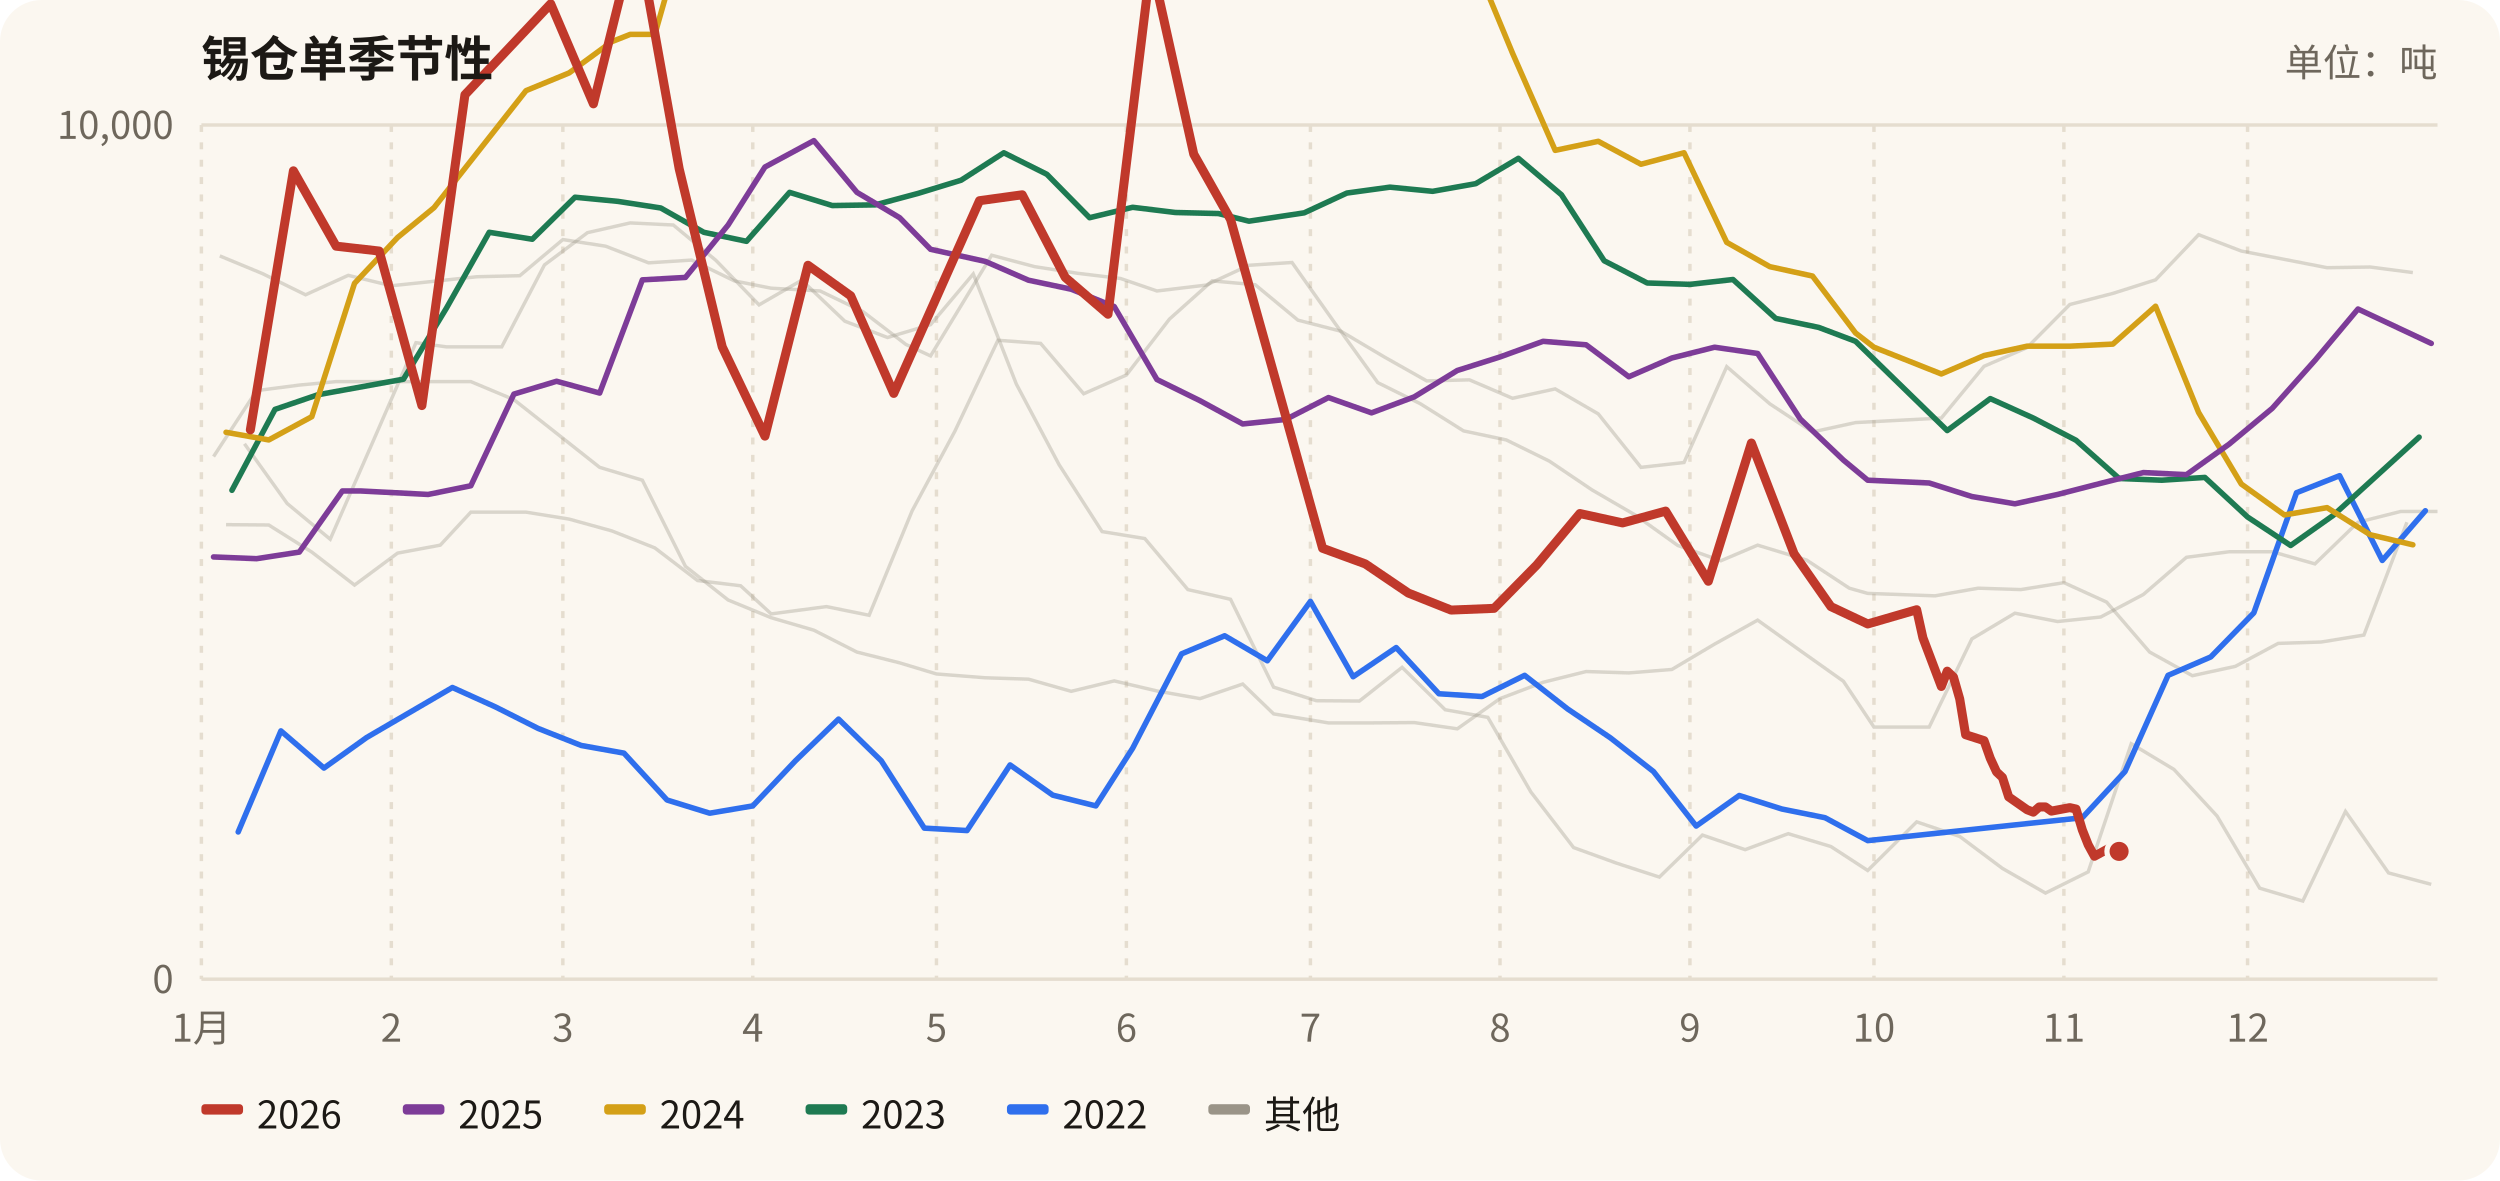
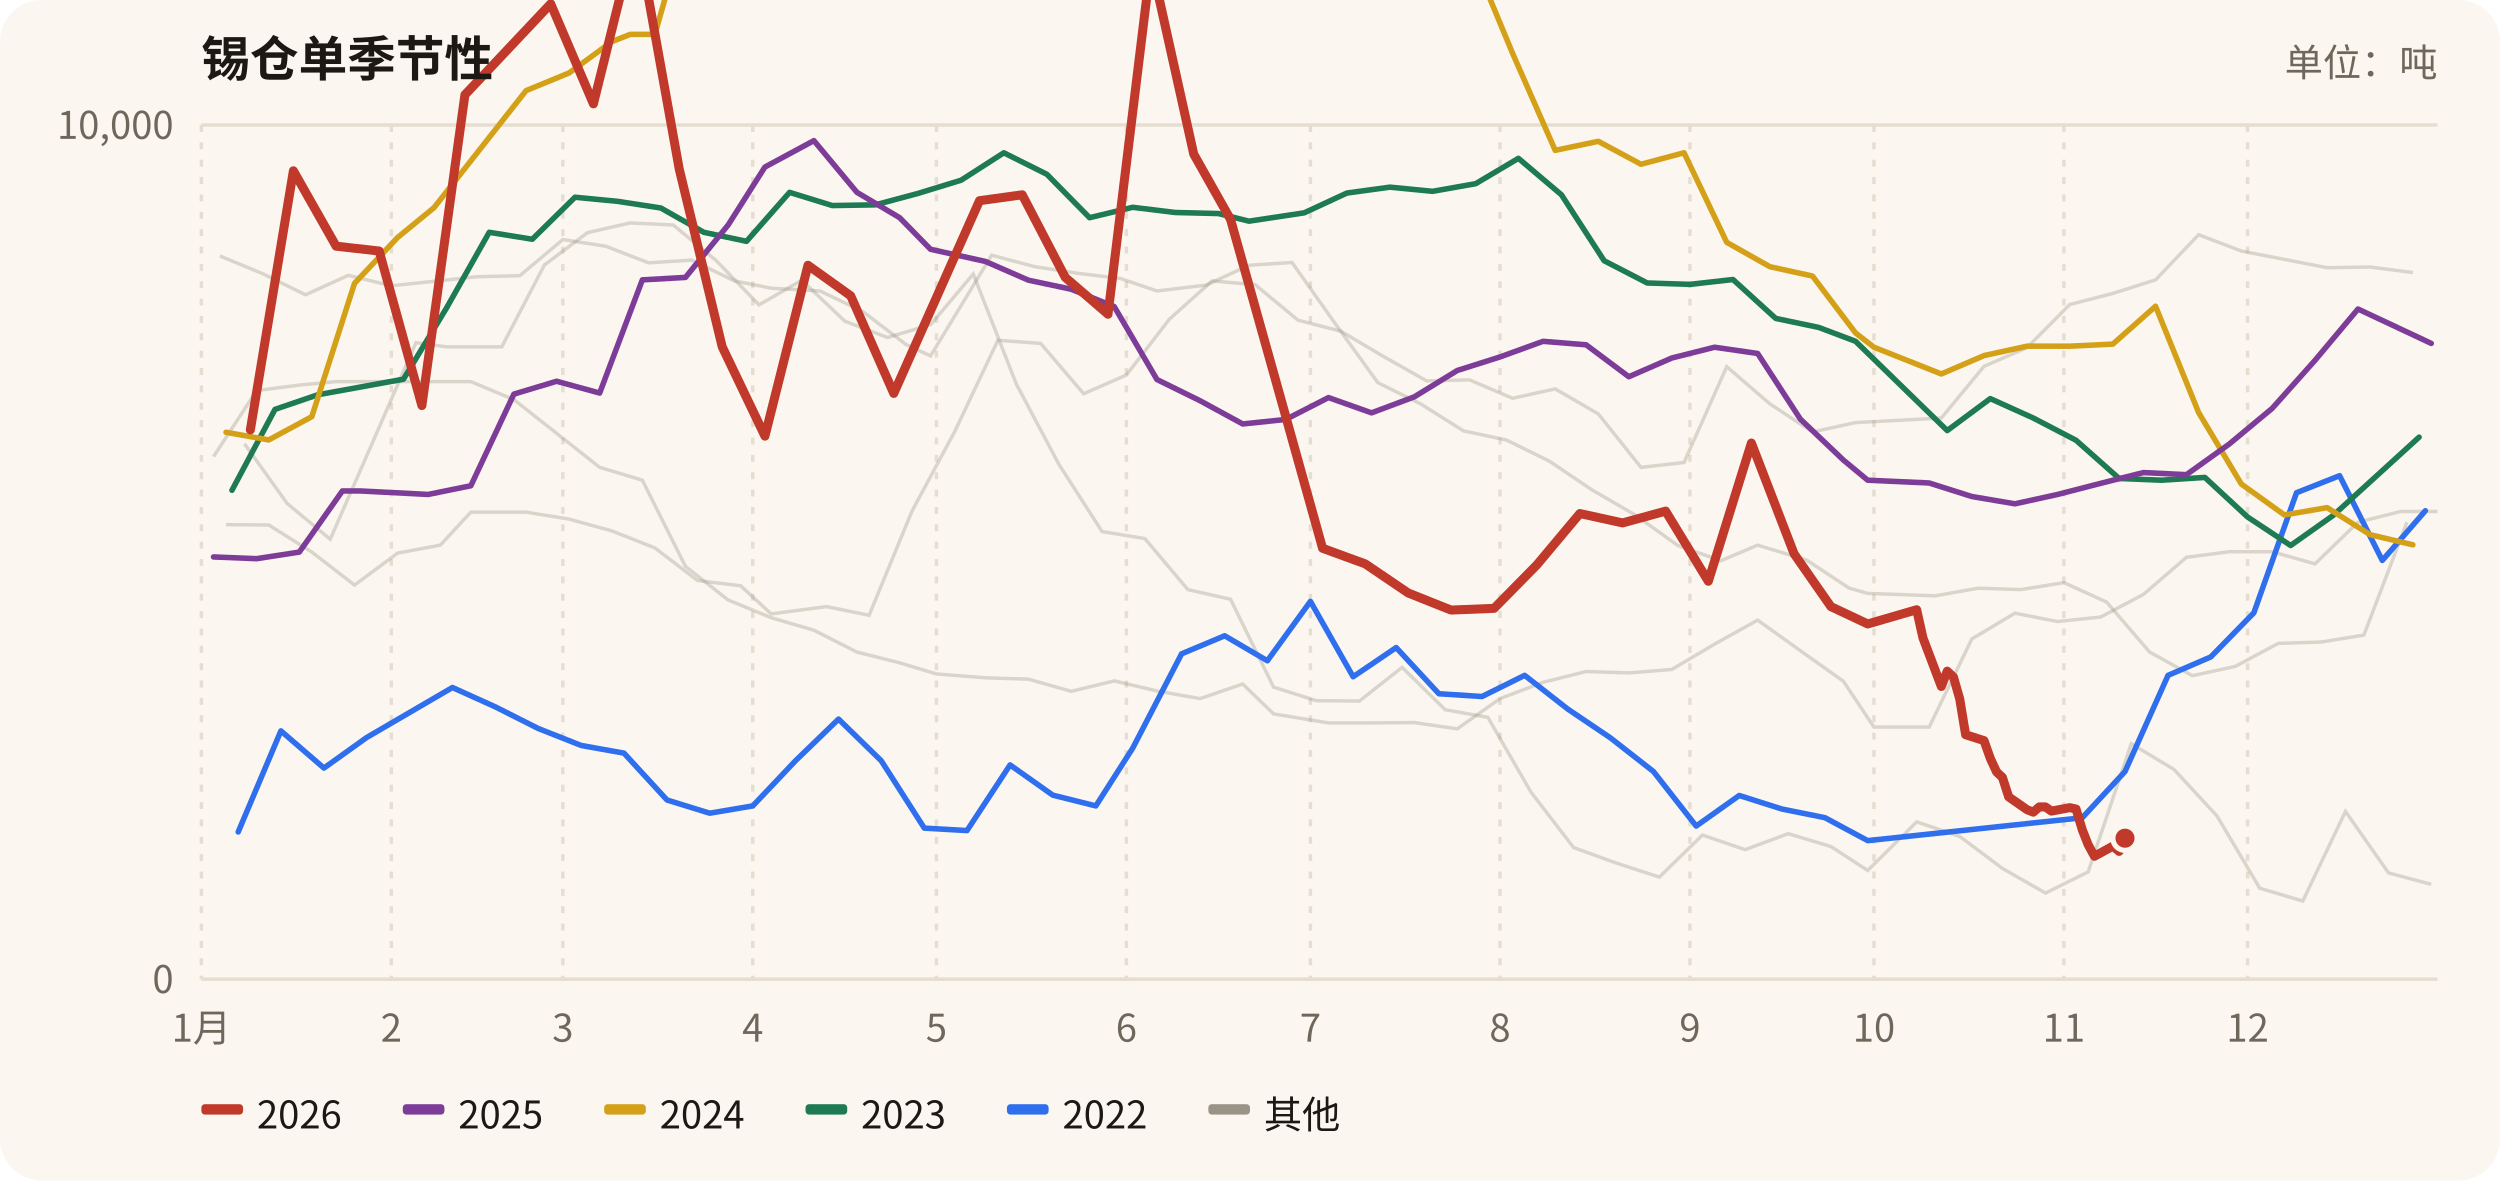
<svg xmlns="http://www.w3.org/2000/svg" viewBox="0 0 720 340" width="100%" height="auto" class="season-svg" role="img" aria-label="锡仓单季节性">
  <rect x="0" y="0" width="720" height="340" fill="var(--chart-bg,#fbf7f0)" rx="12" />
  <line x1="58" y1="282.0" x2="702" y2="282.0" stroke="var(--chart-grid,#e5ddcf)" stroke-width="1" />
  <text x="50" y="286.0" text-anchor="end" font-size="11" fill="var(--chart-muted,#6e675c)" font-family="Noto Sans CJK SC, Noto Sans SC, sans-serif">0</text>
  <line x1="58" y1="36.0" x2="702" y2="36.0" stroke="var(--chart-grid,#e5ddcf)" stroke-width="1" />
  <text x="50" y="40.0" text-anchor="end" font-size="11" fill="var(--chart-muted,#6e675c)" font-family="Noto Sans CJK SC, Noto Sans SC, sans-serif">10,000</text>
  <line x1="58.0" y1="36" x2="58.0" y2="282" stroke="var(--chart-grid,#e5ddcf)" stroke-width="1" stroke-dasharray="2 3" />
  <text x="58.0" y="300" text-anchor="middle" font-size="11" fill="var(--chart-muted,#6e675c)" font-family="Noto Sans CJK SC, Noto Sans SC, sans-serif">1月</text>
  <line x1="112.7" y1="36" x2="112.7" y2="282" stroke="var(--chart-grid,#e5ddcf)" stroke-width="1" stroke-dasharray="2 3" />
  <text x="112.7" y="300" text-anchor="middle" font-size="11" fill="var(--chart-muted,#6e675c)" font-family="Noto Sans CJK SC, Noto Sans SC, sans-serif">2</text>
  <line x1="162.1" y1="36" x2="162.1" y2="282" stroke="var(--chart-grid,#e5ddcf)" stroke-width="1" stroke-dasharray="2 3" />
  <text x="162.1" y="300" text-anchor="middle" font-size="11" fill="var(--chart-muted,#6e675c)" font-family="Noto Sans CJK SC, Noto Sans SC, sans-serif">3</text>
  <line x1="216.8" y1="36" x2="216.8" y2="282" stroke="var(--chart-grid,#e5ddcf)" stroke-width="1" stroke-dasharray="2 3" />
  <text x="216.8" y="300" text-anchor="middle" font-size="11" fill="var(--chart-muted,#6e675c)" font-family="Noto Sans CJK SC, Noto Sans SC, sans-serif">4</text>
  <line x1="269.7" y1="36" x2="269.7" y2="282" stroke="var(--chart-grid,#e5ddcf)" stroke-width="1" stroke-dasharray="2 3" />
  <text x="269.7" y="300" text-anchor="middle" font-size="11" fill="var(--chart-muted,#6e675c)" font-family="Noto Sans CJK SC, Noto Sans SC, sans-serif">5</text>
  <line x1="324.4" y1="36" x2="324.4" y2="282" stroke="var(--chart-grid,#e5ddcf)" stroke-width="1" stroke-dasharray="2 3" />
  <text x="324.4" y="300" text-anchor="middle" font-size="11" fill="var(--chart-muted,#6e675c)" font-family="Noto Sans CJK SC, Noto Sans SC, sans-serif">6</text>
  <line x1="377.4" y1="36" x2="377.4" y2="282" stroke="var(--chart-grid,#e5ddcf)" stroke-width="1" stroke-dasharray="2 3" />
  <text x="377.4" y="300" text-anchor="middle" font-size="11" fill="var(--chart-muted,#6e675c)" font-family="Noto Sans CJK SC, Noto Sans SC, sans-serif">7</text>
  <line x1="432.0" y1="36" x2="432.0" y2="282" stroke="var(--chart-grid,#e5ddcf)" stroke-width="1" stroke-dasharray="2 3" />
  <text x="432.0" y="300" text-anchor="middle" font-size="11" fill="var(--chart-muted,#6e675c)" font-family="Noto Sans CJK SC, Noto Sans SC, sans-serif">8</text>
  <line x1="486.7" y1="36" x2="486.7" y2="282" stroke="var(--chart-grid,#e5ddcf)" stroke-width="1" stroke-dasharray="2 3" />
  <text x="486.7" y="300" text-anchor="middle" font-size="11" fill="var(--chart-muted,#6e675c)" font-family="Noto Sans CJK SC, Noto Sans SC, sans-serif">9</text>
  <line x1="539.7" y1="36" x2="539.7" y2="282" stroke="var(--chart-grid,#e5ddcf)" stroke-width="1" stroke-dasharray="2 3" />
  <text x="539.7" y="300" text-anchor="middle" font-size="11" fill="var(--chart-muted,#6e675c)" font-family="Noto Sans CJK SC, Noto Sans SC, sans-serif">10</text>
  <line x1="594.4" y1="36" x2="594.4" y2="282" stroke="var(--chart-grid,#e5ddcf)" stroke-width="1" stroke-dasharray="2 3" />
  <text x="594.4" y="300" text-anchor="middle" font-size="11" fill="var(--chart-muted,#6e675c)" font-family="Noto Sans CJK SC, Noto Sans SC, sans-serif">11</text>
  <line x1="647.3" y1="36" x2="647.3" y2="282" stroke="var(--chart-grid,#e5ddcf)" stroke-width="1" stroke-dasharray="2 3" />
  <text x="647.3" y="300" text-anchor="middle" font-size="11" fill="var(--chart-muted,#6e675c)" font-family="Noto Sans CJK SC, Noto Sans SC, sans-serif">12</text>
  <path d="M 65.1,151.1 L 77.4,151.2 L 89.8,159.0 L 102.1,168.5 L 114.5,159.3 L 126.8,157.0 L 135.6,147.5 L 151.5,147.5 L 163.9,149.5 L 176.2,152.9 L 188.6,157.8 L 200.9,167.2 L 213.3,168.7 L 222.1,176.8 L 238.0,174.7 L 250.3,177.2 L 262.7,147.1 L 275.0,124.2 L 287.4,98.0 L 299.7,98.9 L 312.1,113.4 L 324.4,108.0 L 336.8,91.9 L 349.1,80.9 L 361.5,82.0 L 373.8,92.2 L 386.2,95.4 L 398.5,102.7 L 410.9,109.7 L 423.2,109.4 L 435.6,114.7 L 447.9,112.0 L 460.3,119.2 L 472.6,134.6 L 485.0,133.2 L 497.3,105.6 L 509.7,116.3 L 522.0,124.4 L 534.4,121.7 L 559.1,120.4 L 571.4,105.5 L 583.8,100.1 L 596.1,87.7 L 608.5,84.5 L 620.8,80.6 L 633.2,67.6 L 645.5,72.3 L 657.9,74.7 L 670.2,77.1 L 682.6,76.9 L 694.9,78.5" fill="none" stroke="#9a9488" stroke-width="1" opacity="0.35" />
  <path d="M 63.3,73.7 L 75.6,78.8 L 88.0,84.9 L 100.3,79.3 L 112.7,82.3 L 137.4,79.7 L 149.7,79.4 L 162.1,69.0 L 174.4,70.9 L 186.8,75.7 L 199.2,74.9 L 211.5,80.9 L 222.1,83.0 L 236.2,83.8 L 248.6,89.8 L 260.9,99.2 L 268.0,102.5 L 285.6,73.5 L 298.0,76.8 L 310.3,78.7 L 322.7,80.2 L 333.2,83.8 L 347.4,82.1 L 359.7,76.4 L 372.1,75.6 L 384.4,93.0 L 396.8,110.2 L 409.1,116.3 L 421.5,124.1 L 433.8,126.7 L 446.2,132.8 L 458.5,141.1 L 470.9,148.3 L 483.2,157.1 L 495.6,161.5 L 506.2,157.0 L 520.3,161.3 L 532.6,169.4 L 537.9,170.9 L 557.3,171.6 L 569.7,169.4 L 582.0,169.8 L 594.4,167.8 L 606.7,173.4 L 619.1,187.8 L 631.4,194.6 L 643.8,191.9 L 656.1,185.3 L 668.5,184.9 L 680.8,182.9 L 693.2,150.4" fill="none" stroke="#9a9488" stroke-width="1" opacity="0.35" />
  <path d="M 61.5,131.5 L 73.9,112.5 L 86.2,110.9 L 96.8,109.9 L 123.3,109.9 L 135.6,109.9 L 148.0,115.1 L 160.3,124.8 L 172.7,134.6 L 185.0,138.3 L 197.4,163.1 L 209.7,172.8 L 222.1,177.9 L 234.4,181.5 L 246.8,187.8 L 259.1,190.9 L 269.7,194.1 L 283.8,195.2 L 296.2,195.6 L 308.5,199.1 L 320.9,196.1 L 333.2,199.0 L 345.6,201.2 L 357.9,197.0 L 366.8,205.6 L 382.6,208.2 L 395.0,208.2 L 407.3,208.1 L 419.7,209.9 L 432.0,201.2 L 444.4,196.5 L 456.8,193.4 L 469.1,193.8 L 481.5,192.8 L 493.8,185.5 L 506.2,178.6 L 518.5,187.4 L 530.9,196.2 L 539.7,209.4 L 555.6,209.4 L 567.9,184.0 L 580.3,176.6 L 592.6,179.0 L 605.0,177.7 L 617.3,171.2 L 629.7,160.5 L 642.0,158.9 L 654.4,158.9 L 666.7,162.4 L 679.1,150.4 L 691.4,147.3 L 702.0,147.3" fill="none" stroke="#9a9488" stroke-width="1" opacity="0.35" />
  <path d="M 70.4,127.8 L 82.7,145.0 L 95.1,155.3 L 107.4,127.2 L 119.8,98.7 L 128.6,99.9 L 144.5,99.9 L 156.8,76.3 L 169.2,67.0 L 181.5,64.2 L 193.9,64.8 L 206.2,75.0 L 218.6,87.8 L 230.9,80.7 L 243.3,92.5 L 255.6,97.2 L 268.0,93.5 L 280.3,78.9 L 292.7,110.6 L 305.0,133.8 L 317.4,153.1 L 329.7,155.1 L 342.1,169.8 L 354.4,172.6 L 366.8,197.9 L 379.1,201.8 L 391.5,201.9 L 403.8,192.2 L 416.2,204.4 L 428.5,206.6 L 440.9,228.1 L 453.2,244.1 L 465.6,248.6 L 477.9,252.6 L 490.3,240.5 L 502.6,244.7 L 515.0,240.1 L 527.3,243.8 L 537.9,250.7 L 552.0,236.7 L 564.4,240.9 L 576.7,250.1 L 589.1,257.2 L 601.4,251.1 L 613.8,214.2 L 626.1,221.6 L 638.5,235.0 L 650.8,255.8 L 663.2,259.5 L 675.5,233.7 L 687.9,251.4 L 700.2,254.7" fill="none" stroke="#9a9488" stroke-width="1" opacity="0.35" />
  <path d="M 68.6,239.6 L 80.9,210.5 L 93.3,221.2 L 105.6,212.4 L 130.3,198.0 L 142.7,203.6 L 155.0,209.8 L 167.4,214.7 L 179.7,216.9 L 192.1,230.4 L 204.4,234.2 L 216.8,232.1 L 229.1,219.1 L 241.5,207.1 L 253.8,219.1 L 266.2,238.5 L 278.5,239.2 L 290.9,220.3 L 303.2,229.0 L 315.6,232.1 L 326.2,215.5 L 340.3,188.3 L 352.7,183.1 L 365.0,190.3 L 377.4,173.2 L 389.7,194.9 L 402.1,186.5 L 414.4,199.8 L 426.8,200.6 L 439.1,194.5 L 451.5,204.2 L 463.8,212.5 L 476.2,222.2 L 488.5,237.9 L 500.9,229.1 L 513.2,233.0 L 525.6,235.5 L 537.9,242.1 L 599.7,235.5 L 612.0,222.2 L 624.4,194.5 L 636.7,189.2 L 649.1,176.5 L 661.4,141.9 L 673.8,137.0 L 686.1,161.4 L 698.5,147.1" fill="none" stroke="#2f6fed" stroke-width="1.6" stroke-linejoin="round" stroke-linecap="round" />
  <path d="M 66.8,141.2 L 79.2,117.9 L 91.5,113.7 L 116.2,109.2 L 128.6,88.7 L 140.9,66.9 L 153.3,68.9 L 165.6,56.8 L 178.0,58.0 L 190.3,59.9 L 202.7,66.9 L 215.0,69.5 L 227.4,55.4 L 239.7,59.2 L 252.1,59.0 L 264.4,55.7 L 276.8,51.9 L 289.1,44.0 L 301.5,50.2 L 313.8,62.7 L 326.2,59.7 L 338.5,61.2 L 350.9,61.5 L 359.7,63.7 L 375.6,61.3 L 387.9,55.6 L 400.3,53.9 L 412.6,55.1 L 425.0,52.9 L 437.3,45.6 L 449.7,56.1 L 462.0,75.1 L 474.4,81.5 L 486.7,81.9 L 499.1,80.5 L 511.4,91.7 L 523.8,94.3 L 534.4,98.3 L 560.8,124.0 L 573.2,114.8 L 585.6,120.4 L 597.9,126.8 L 610.3,137.8 L 622.6,138.3 L 635.0,137.5 L 647.3,148.9 L 659.7,157.1 L 672.0,148.4 L 696.7,125.9" fill="none" stroke="#1e7a52" stroke-width="1.6" stroke-linejoin="round" stroke-linecap="round" />
  <path d="M 65.1,124.5 L 77.4,126.7 L 89.8,120.0 L 102.1,81.6 L 114.5,68.4 L 125.0,59.8 L 151.5,26.1 L 163.9,21.0 L 176.2,12.0 L 181.5,9.9 L 183.3,9.9 L 185.0,9.9 L 186.8,9.9 L 188.6,9.9 L 193.9,-8.7 L 195.6,-8.7 L 197.4,-8.7 L 199.2,-8.7 L 200.9,-8.7 L 206.2,-23.7 L 208.0,-23.7 L 209.7,-23.7 L 211.5,-23.7 L 213.3,-23.7 L 218.6,-26.5 L 220.3,-26.5 L 222.1,-26.5 L 230.9,-56.7 L 232.7,-56.7 L 234.4,-56.7 L 236.2,-56.7 L 238.0,-56.7 L 243.3,-65.2 L 245.0,-65.2 L 246.8,-65.2 L 248.6,-65.2 L 250.3,-65.2 L 255.6,-89.5 L 257.4,-89.5 L 259.1,-89.5 L 260.9,-89.5 L 262.7,-89.5 L 268.0,-102.1 L 269.7,-102.1 L 280.3,-117.2 L 282.1,-117.2 L 283.8,-117.2 L 285.6,-117.2 L 287.4,-117.2 L 292.7,-141.6 L 294.4,-141.6 L 296.2,-141.6 L 298.0,-141.6 L 299.7,-141.6 L 305.0,-146.8 L 306.8,-146.8 L 308.5,-146.8 L 310.3,-146.8 L 312.1,-146.8 L 317.4,-140.2 L 319.1,-140.2 L 320.9,-140.2 L 322.7,-140.2 L 324.4,-140.2 L 329.7,-103.1 L 331.5,-103.1 L 333.2,-103.1 L 335.0,-103.1 L 336.8,-103.1 L 343.8,-100.7 L 345.6,-100.7 L 347.4,-100.7 L 349.1,-100.7 L 354.4,-88.7 L 356.2,-88.7 L 357.9,-88.7 L 359.7,-88.7 L 361.5,-88.7 L 366.8,-80.6 L 368.5,-80.6 L 370.3,-80.6 L 372.1,-80.6 L 373.8,-80.6 L 379.1,-81.1 L 380.9,-81.1 L 382.6,-81.1 L 384.4,-81.1 L 386.2,-81.1 L 391.5,-81.4 L 393.2,-81.4 L 395.0,-81.4 L 396.8,-81.4 L 398.5,-81.4 L 403.8,-65.7 L 405.6,-65.7 L 407.3,-65.7 L 409.1,-65.7 L 410.9,-65.7 L 423.2,-14.6 L 435.6,15.3 L 447.9,43.3 L 460.3,40.7 L 472.6,47.3 L 485.0,44.0 L 497.3,69.8 L 509.7,76.8 L 522.0,79.5 L 534.4,95.9 L 539.7,100.0 L 559.1,107.7 L 571.4,102.4 L 583.8,99.7 L 596.1,99.7 L 608.5,99.1 L 620.8,88.2 L 633.2,118.8 L 645.5,139.4 L 657.9,148.3 L 670.2,146.2 L 682.6,154.0 L 694.9,156.9" fill="none" stroke="#d4a017" stroke-width="1.6" stroke-linejoin="round" stroke-linecap="round" />
  <path d="M 61.5,160.4 L 73.9,160.9 L 86.2,159.0 L 98.6,141.4 L 103.9,141.4 L 123.3,142.4 L 135.6,139.9 L 148.0,113.5 L 160.3,109.8 L 172.7,113.2 L 185.0,80.6 L 197.4,79.9 L 209.7,64.8 L 220.3,48.1 L 234.4,40.5 L 246.8,55.4 L 259.1,62.7 L 268.0,71.8 L 283.8,75.3 L 296.2,80.7 L 308.5,83.3 L 320.9,88.3 L 333.2,109.3 L 345.6,115.4 L 357.9,122.1 L 370.3,120.8 L 382.6,114.5 L 395.0,118.9 L 407.3,114.3 L 419.7,106.7 L 432.0,102.8 L 444.4,98.3 L 456.8,99.3 L 469.1,108.5 L 481.5,103.1 L 493.8,100.0 L 506.2,101.8 L 518.5,120.7 L 530.9,132.5 L 537.9,138.3 L 555.6,139.1 L 567.9,143.0 L 580.3,145.1 L 592.6,142.4 L 605.0,139.2 L 617.3,136.1 L 629.7,136.7 L 642.0,127.9 L 654.4,117.6 L 666.7,103.8 L 679.1,89.0 L 700.2,98.9" fill="none" stroke="#7d3c98" stroke-width="1.6" stroke-linejoin="round" stroke-linecap="round" />
-   <path d="M 72.1,123.8 L 84.5,49.2 L 96.8,70.9 L 109.2,72.3 L 121.5,116.8 L 133.9,27.3 L 158.6,1.1 L 170.9,29.9 L 183.3,-19.9 L 195.6,48.6 L 208.0,99.9 L 220.3,125.6 L 232.7,76.4 L 245.0,85.2 L 257.4,113.3 L 282.1,57.8 L 294.4,56.1 L 306.8,79.9 L 319.1,90.5 L 331.5,-10.9 L 343.8,44.4 L 354.4,63.2 L 368.5,113.5 L 380.9,157.9 L 393.2,162.4 L 405.6,170.8 L 417.9,175.7 L 430.3,175.2 L 442.6,162.7 L 455.0,147.9 L 467.3,150.6 L 479.7,147.2 L 492.0,167.4 L 504.4,127.6 L 516.7,159.5 L 527.3,174.7 L 537.9,179.7 L 552.0,175.6 L 553.8,183.7 L 559.1,197.7 L 560.8,193.3 L 562.6,195.0 L 564.4,201.3 L 566.1,211.6 L 571.4,213.3 L 573.2,218.4 L 575.0,222.3 L 576.7,223.9 L 578.5,229.5 L 583.8,233.2 L 585.6,233.9 L 587.3,232.4 L 589.1,232.4 L 590.8,233.6 L 596.1,232.6 L 597.9,233.0 L 599.7,239.0 L 601.4,243.3 L 603.2,246.6 L 608.5,243.7 L 610.3,245.2" fill="none" stroke="#c0392b" stroke-width="2.6" stroke-linejoin="round" stroke-linecap="round" />
-   <circle cx="610.3" cy="245.2" r="3.5" fill="#c0392b" stroke="var(--chart-bg,#fbf7f0)" stroke-width="1.5" />
+   <path d="M 72.1,123.8 L 84.5,49.2 L 96.8,70.9 L 109.2,72.3 L 121.5,116.8 L 133.9,27.3 L 158.6,1.1 L 170.9,29.9 L 183.3,-19.9 L 195.6,48.6 L 208.0,99.9 L 220.3,125.6 L 232.7,76.4 L 245.0,85.2 L 257.4,113.3 L 282.1,57.8 L 294.4,56.1 L 306.8,79.9 L 319.1,90.5 L 331.5,-10.9 L 343.8,44.4 L 354.4,63.2 L 368.5,113.5 L 380.9,157.9 L 393.2,162.4 L 405.6,170.8 L 417.9,175.7 L 430.3,175.2 L 442.6,162.7 L 455.0,147.9 L 467.3,150.6 L 479.7,147.2 L 492.0,167.4 L 504.4,127.6 L 516.7,159.5 L 527.3,174.7 L 537.9,179.7 L 552.0,175.6 L 553.8,183.7 L 559.1,197.7 L 560.8,193.3 L 562.6,195.0 L 564.4,201.3 L 566.1,211.6 L 571.4,213.3 L 573.2,218.4 L 575.0,222.3 L 576.7,223.9 L 578.5,229.5 L 583.8,233.2 L 585.6,233.9 L 587.3,232.4 L 589.1,232.4 L 590.8,233.6 L 596.1,232.6 L 597.9,233.0 L 599.7,239.0 L 601.4,243.3 L 603.2,246.6 L 608.5,243.7 L 610.3,245.2 L 612.0,241.4" fill="none" stroke="#c0392b" stroke-width="2.6" stroke-linejoin="round" stroke-linecap="round" />
+   <circle cx="612.0" cy="241.4" r="3.5" fill="#c0392b" stroke="var(--chart-bg,#fbf7f0)" stroke-width="1.5" />
  <text x="58" y="22" font-size="14" font-weight="650" fill="var(--chart-ink,#1c1915)" font-family="Noto Sans CJK SC, Noto Sans SC, sans-serif">锡仓单季节性</text>
  <text x="702" y="22" text-anchor="end" font-size="11" fill="var(--chart-muted,#6e675c)" font-family="Noto Sans CJK SC, Noto Sans SC, sans-serif">单位：吨</text>
  <rect x="58" y="318" width="12" height="3" rx="1" fill="#c0392b" />
  <text x="74" y="325" font-size="11" fill="var(--chart-ink,#1c1915)" font-family="Noto Sans CJK SC, Noto Sans SC, sans-serif">2026</text>
  <rect x="116" y="318" width="12" height="3" rx="1" fill="#7d3c98" />
  <text x="132" y="325" font-size="11" fill="var(--chart-ink,#1c1915)" font-family="Noto Sans CJK SC, Noto Sans SC, sans-serif">2025</text>
  <rect x="174" y="318" width="12" height="3" rx="1" fill="#d4a017" />
  <text x="190" y="325" font-size="11" fill="var(--chart-ink,#1c1915)" font-family="Noto Sans CJK SC, Noto Sans SC, sans-serif">2024</text>
  <rect x="232" y="318" width="12" height="3" rx="1" fill="#1e7a52" />
  <text x="248" y="325" font-size="11" fill="var(--chart-ink,#1c1915)" font-family="Noto Sans CJK SC, Noto Sans SC, sans-serif">2023</text>
  <rect x="290" y="318" width="12" height="3" rx="1" fill="#2f6fed" />
  <text x="306" y="325" font-size="11" fill="var(--chart-ink,#1c1915)" font-family="Noto Sans CJK SC, Noto Sans SC, sans-serif">2022</text>
  <rect x="348" y="318" width="12" height="3" rx="1" fill="#9a9488" />
  <text x="364" y="325" font-size="11" fill="var(--chart-ink,#1c1915)" font-family="Noto Sans CJK SC, Noto Sans SC, sans-serif">其他</text>
</svg>
